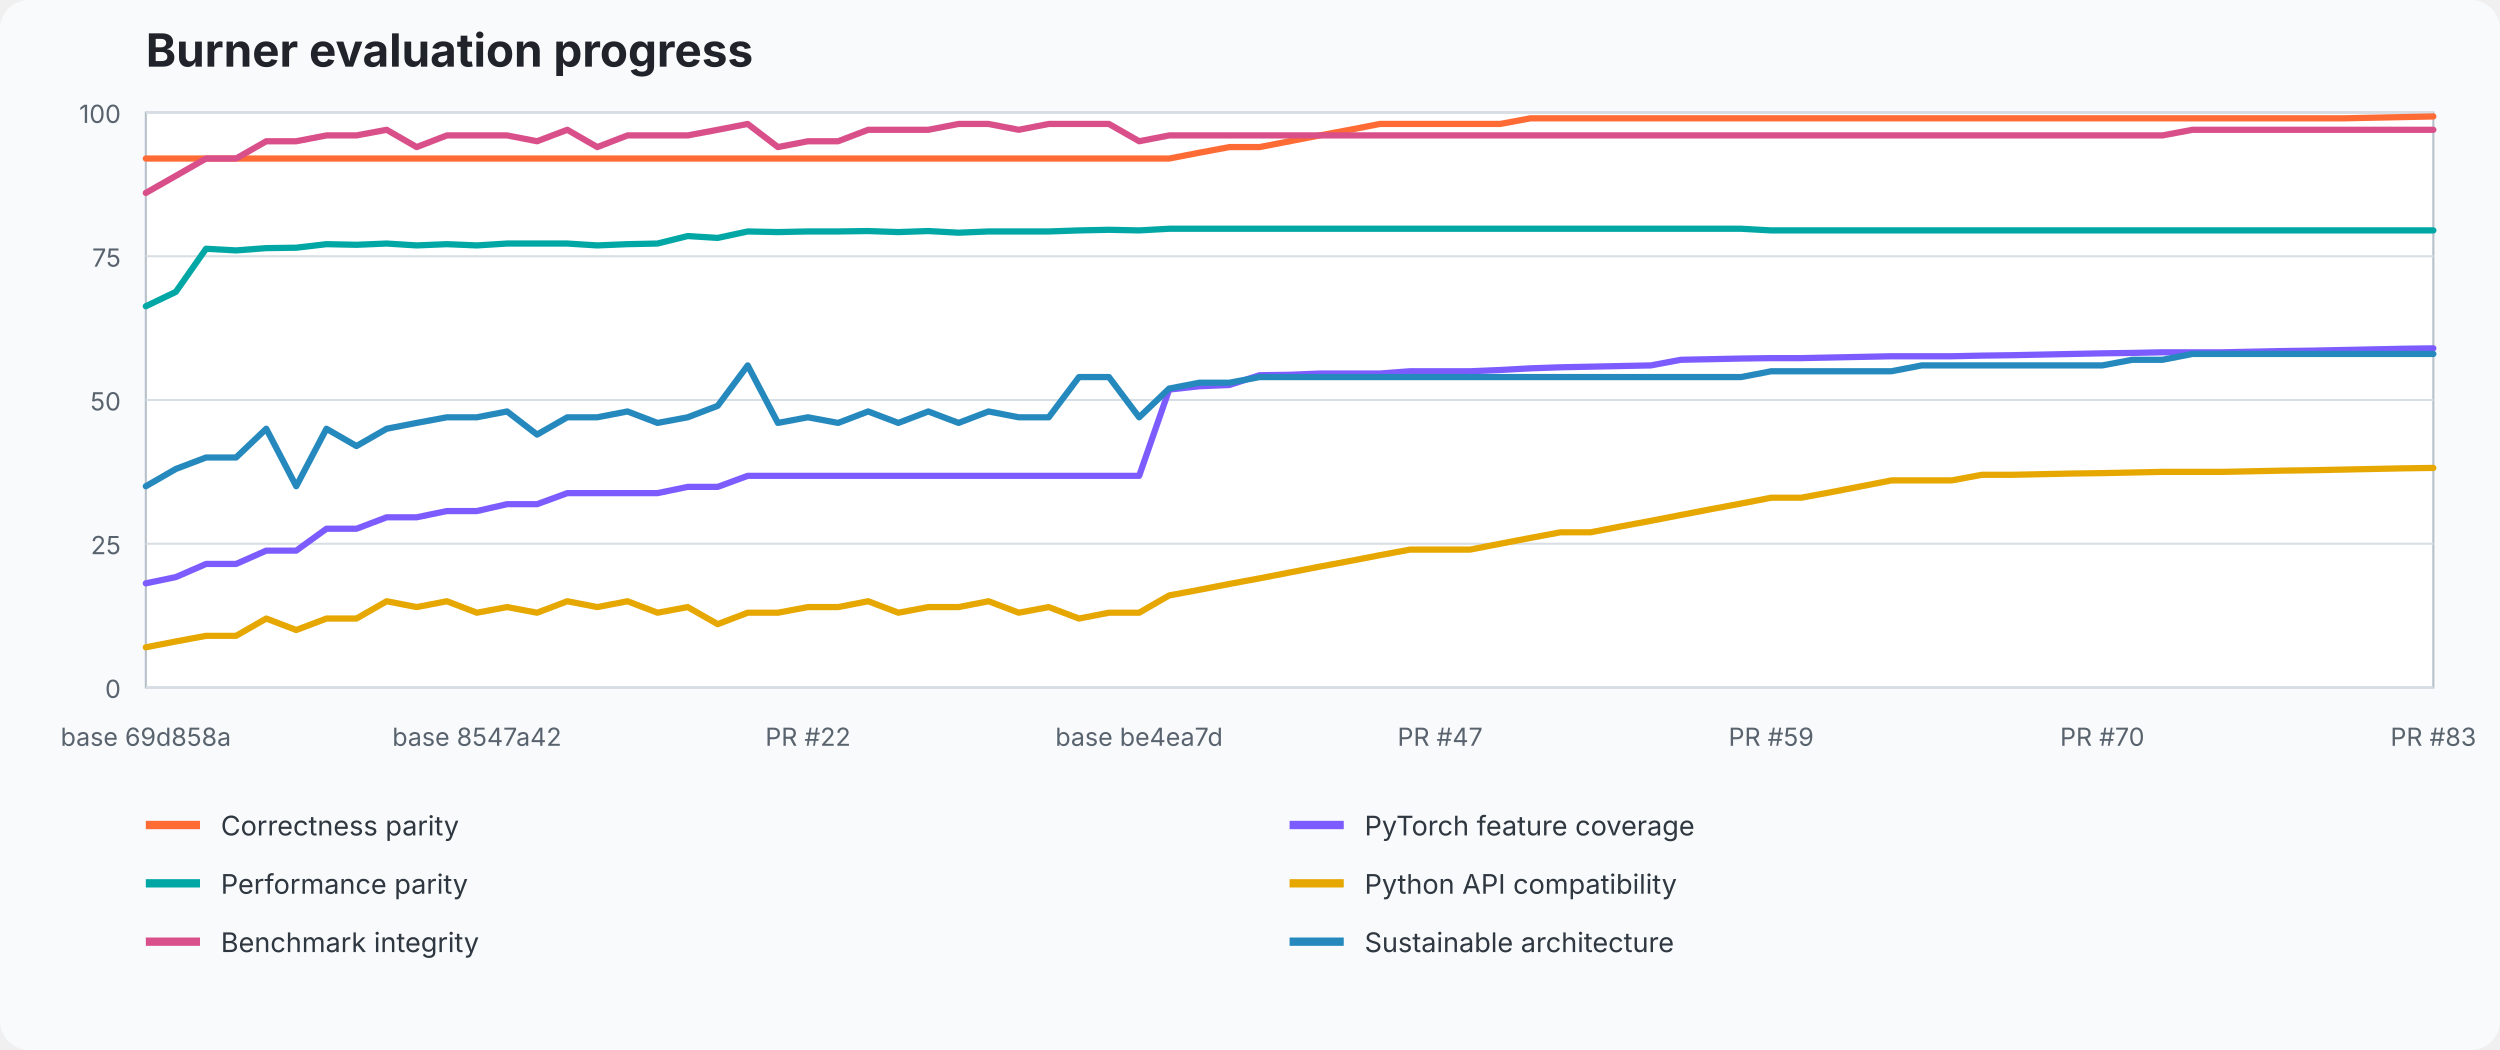
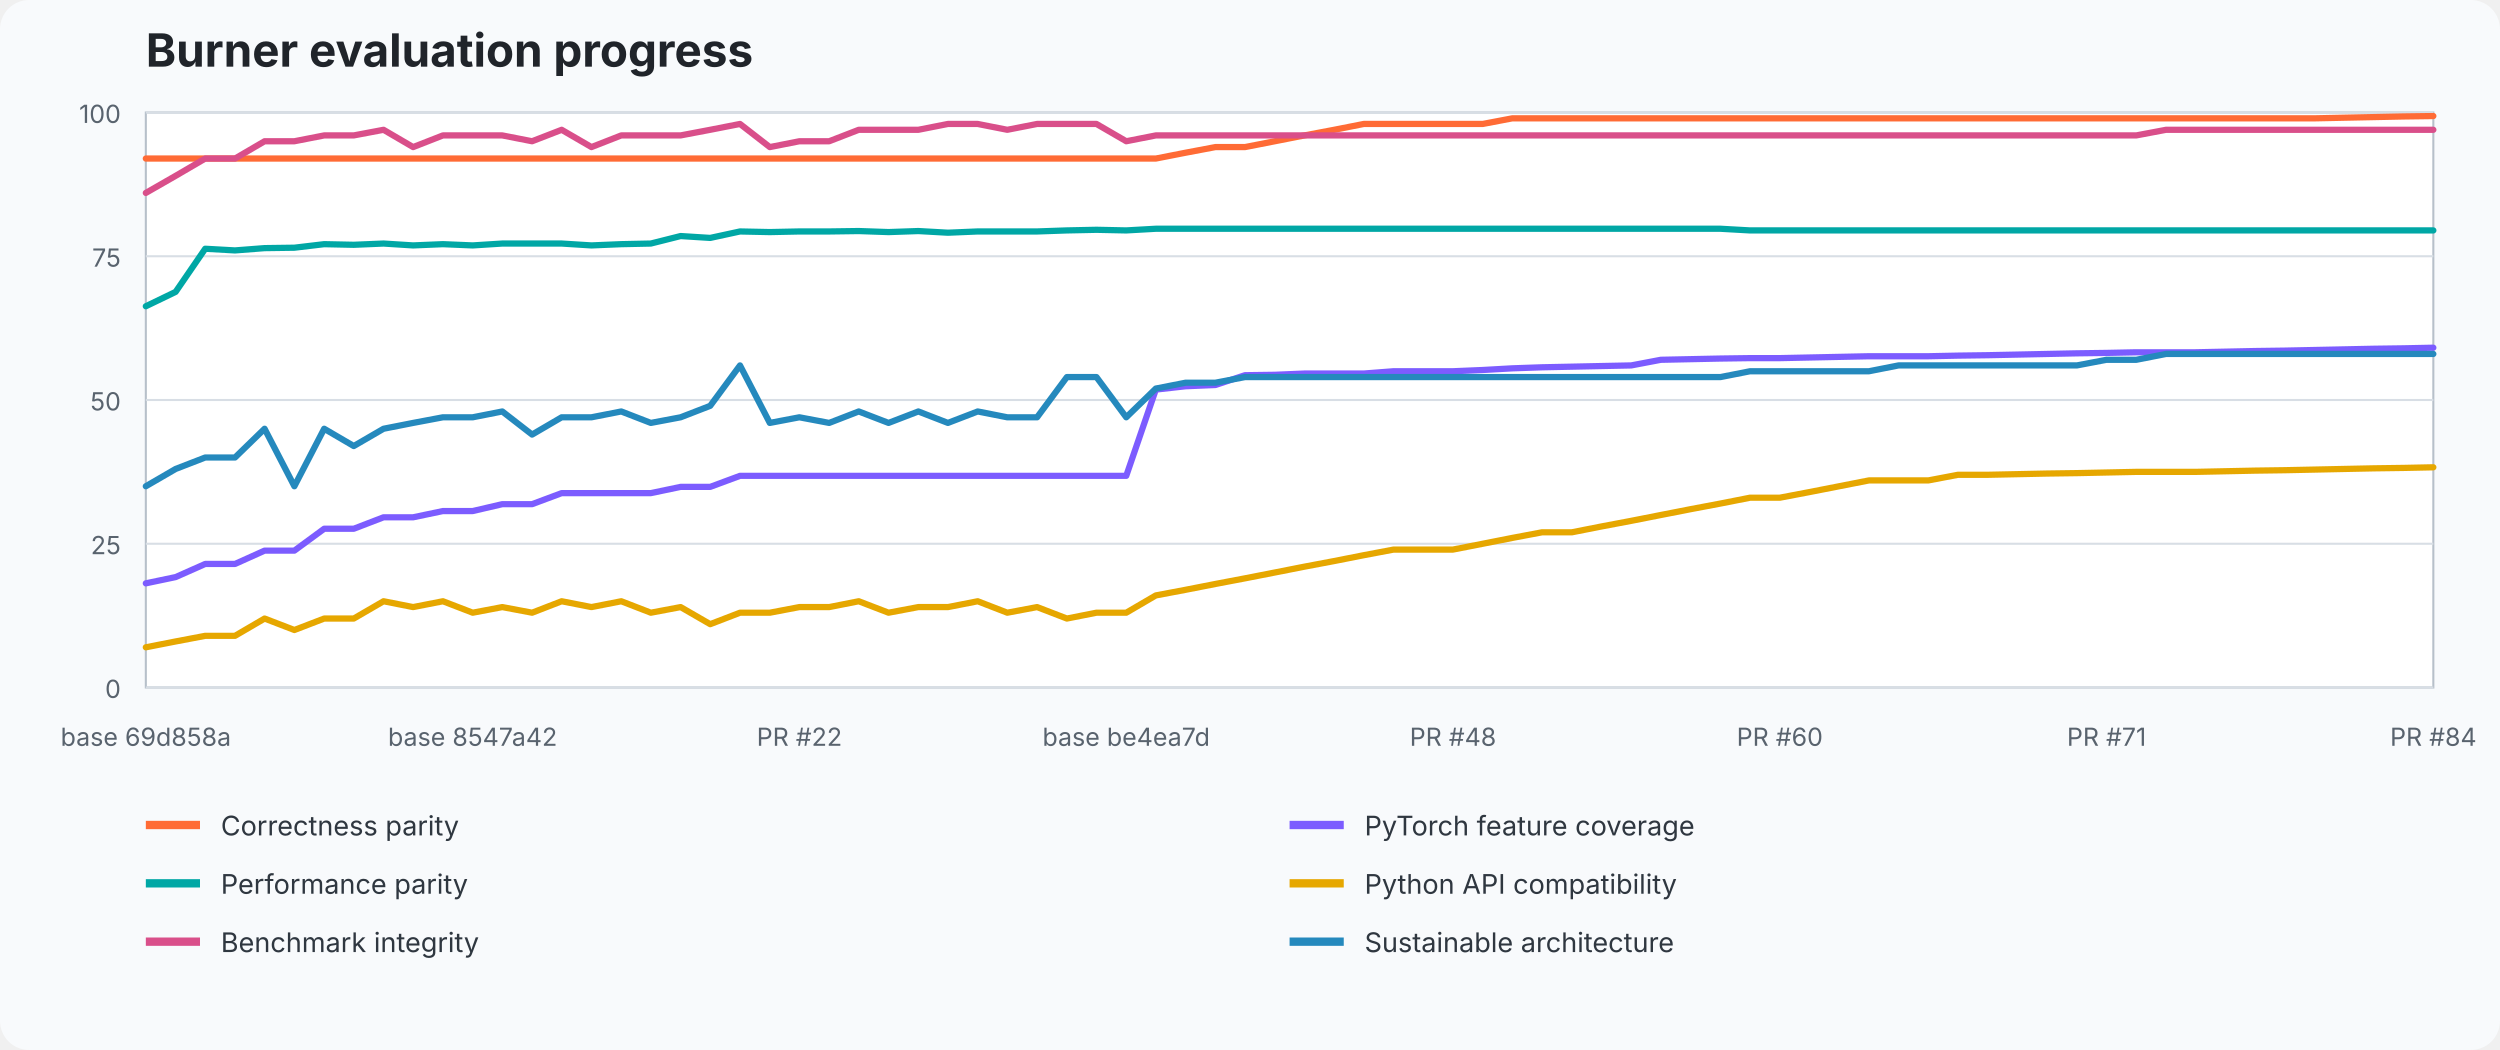
<svg xmlns="http://www.w3.org/2000/svg" width="1200" height="504" viewBox="0 0 1200 504" role="img" aria-labelledby="title desc">
  <style>text{font-family:ui-sans-serif,system-ui,-apple-system,BlinkMacSystemFont,"Segoe UI",sans-serif}.title{font-size:22px;font-weight:700;fill:#20242a}.axis{font-size:12px;fill:#59636e}.legend{font-size:13px;fill:#2f3740}.grid{stroke:#d8dee5;stroke-width:1}.plot{fill:#fff;stroke:#b7c0ca}</style>
  <rect width="100%" height="100%" fill="#f8fafc" rx="14" />
  <text x="70" y="32" class="title">Burner evaluation progress</text>
  <rect x="70" y="54" width="1098" height="276" class="plot" />
  <line x1="70" y1="330" x2="1168" y2="330" class="grid" />
  <text x="58" y="335" text-anchor="end" class="axis">0</text>
  <line x1="70" y1="261" x2="1168" y2="261" class="grid" />
  <text x="58" y="266" text-anchor="end" class="axis">25</text>
  <line x1="70" y1="192" x2="1168" y2="192" class="grid" />
  <text x="58" y="197" text-anchor="end" class="axis">50</text>
  <line x1="70" y1="123" x2="1168" y2="123" class="grid" />
  <text x="58" y="128" text-anchor="end" class="axis">75</text>
  <line x1="70" y1="54" x2="1168" y2="54" class="grid" />
  <text x="58" y="59" text-anchor="end" class="axis">100</text>
-   <polyline points="70.0,76.1 84.4,76.1 98.9,76.1 113.3,76.1 127.8,76.1 142.2,76.1 156.7,76.1 171.1,76.1 185.6,76.1 200.0,76.1 214.5,76.1 228.9,76.1 243.4,76.1 257.8,76.1 272.3,76.1 286.7,76.1 301.2,76.1 315.6,76.1 330.1,76.1 344.5,76.1 358.9,76.1 373.4,76.1 387.8,76.1 402.3,76.1 416.7,76.1 431.2,76.1 445.6,76.1 460.1,76.1 474.5,76.1 489.0,76.1 503.4,76.1 517.9,76.1 532.3,76.1 546.8,76.1 561.2,76.1 575.7,73.3 590.1,70.6 604.6,70.6 619.0,67.8 633.4,65.0 647.9,62.3 662.3,59.5 676.8,59.5 691.2,59.5 705.7,59.5 720.1,59.5 734.6,56.8 749.0,56.8 763.5,56.8 777.9,56.8 792.4,56.8 806.8,56.8 821.3,56.8 835.7,56.8 850.2,56.8 864.6,56.8 879.1,56.8 893.5,56.8 907.9,56.8 922.4,56.8 936.8,56.8 951.3,56.8 965.7,56.8 980.2,56.8 994.6,56.8 1009.1,56.8 1023.5,56.8 1038.0,56.8 1052.4,56.8 1066.9,56.8 1081.3,56.8 1095.8,56.8 1110.2,56.8 1124.7,56.8 1139.1,56.5 1153.6,56.2 1168.0,55.9" fill="none" stroke="#ff6b35" stroke-width="3" stroke-linejoin="round" stroke-linecap="round" />
-   <polyline points="70.0,280.0 84.4,277.0 98.9,270.7 113.3,270.7 127.8,264.3 142.2,264.3 156.7,253.8 171.1,253.8 185.6,248.3 200.0,248.3 214.5,245.3 228.9,245.3 243.4,242.0 257.8,242.0 272.3,236.7 286.7,236.7 301.2,236.7 315.6,236.7 330.1,233.7 344.5,233.7 358.9,228.4 373.4,228.4 387.8,228.4 402.3,228.4 416.7,228.4 431.2,228.4 445.6,228.4 460.1,228.4 474.5,228.4 489.0,228.4 503.4,228.4 517.9,228.4 532.3,228.4 546.8,228.4 561.2,187.0 575.7,185.4 590.1,184.8 604.6,180.1 619.0,179.9 633.4,179.3 647.9,179.3 662.3,179.3 676.8,178.2 691.2,178.2 705.7,178.2 720.1,177.6 734.6,176.8 749.0,176.3 763.5,176.0 777.9,175.7 792.4,175.4 806.8,172.7 821.3,172.4 835.7,172.1 850.2,171.9 864.6,171.9 879.1,171.6 893.5,171.3 907.9,171.0 922.4,171.0 936.8,171.0 951.3,170.7 965.7,170.5 980.2,170.2 994.6,169.9 1009.1,169.6 1023.5,169.4 1038.0,169.1 1052.4,169.1 1066.9,169.1 1081.3,168.8 1095.8,168.5 1110.2,168.3 1124.7,168.0 1139.1,167.7 1153.6,167.4 1168.0,167.2" fill="none" stroke="#7c5cff" stroke-width="3" stroke-linejoin="round" stroke-linecap="round" />
-   <polyline points="70.0,147.0 84.4,140.1 98.9,119.4 113.3,120.2 127.8,119.1 142.2,118.9 156.7,117.2 171.1,117.5 185.6,116.9 200.0,117.8 214.5,117.2 228.9,117.8 243.4,116.9 257.8,116.9 272.3,116.9 286.7,117.8 301.2,117.2 315.6,116.9 330.1,113.3 344.5,114.2 358.9,111.1 373.4,111.4 387.8,111.1 402.3,111.1 416.7,110.9 431.2,111.4 445.6,110.9 460.1,111.7 474.5,111.1 489.0,111.1 503.4,111.1 517.9,110.6 532.3,110.3 546.8,110.6 561.2,109.8 575.7,109.8 590.1,109.8 604.6,109.8 619.0,109.8 633.4,109.8 647.9,109.8 662.3,109.8 676.8,109.8 691.2,109.8 705.7,109.8 720.1,109.8 734.6,109.8 749.0,109.8 763.5,109.8 777.9,109.8 792.4,109.8 806.8,109.8 821.3,109.8 835.7,109.8 850.2,110.6 864.6,110.6 879.1,110.6 893.5,110.6 907.9,110.6 922.4,110.6 936.8,110.6 951.3,110.6 965.7,110.6 980.2,110.6 994.6,110.6 1009.1,110.6 1023.5,110.6 1038.0,110.6 1052.4,110.6 1066.9,110.6 1081.3,110.6 1095.8,110.6 1110.2,110.6 1124.7,110.6 1139.1,110.6 1153.6,110.6 1168.0,110.6" fill="none" stroke="#00a7a5" stroke-width="3" stroke-linejoin="round" stroke-linecap="round" />
-   <polyline points="70.0,310.7 84.4,307.9 98.9,305.2 113.3,305.2 127.8,296.9 142.2,302.4 156.7,296.9 171.1,296.9 185.6,288.6 200.0,291.4 214.5,288.6 228.9,294.1 243.4,291.4 257.8,294.1 272.3,288.6 286.7,291.4 301.2,288.6 315.6,294.1 330.1,291.4 344.5,299.6 358.9,294.1 373.4,294.1 387.8,291.4 402.3,291.4 416.7,288.6 431.2,294.1 445.6,291.4 460.1,291.4 474.5,288.6 489.0,294.1 503.4,291.4 517.9,296.9 532.3,294.1 546.8,294.1 561.2,285.8 575.7,283.1 590.1,280.3 604.6,277.6 619.0,274.8 633.4,272.0 647.9,269.3 662.3,266.5 676.8,263.8 691.2,263.8 705.7,263.8 720.1,261.0 734.6,258.2 749.0,255.5 763.5,255.5 777.9,252.7 792.4,250.0 806.8,247.2 821.3,244.4 835.7,241.7 850.2,238.9 864.6,238.9 879.1,236.2 893.5,233.4 907.9,230.6 922.4,230.6 936.8,230.6 951.3,227.9 965.7,227.9 980.2,227.6 994.6,227.3 1009.1,227.1 1023.5,226.8 1038.0,226.5 1052.4,226.5 1066.9,226.5 1081.3,226.2 1095.8,225.9 1110.2,225.7 1124.7,225.4 1139.1,225.1 1153.6,224.8 1168.0,224.6" fill="none" stroke="#e6a700" stroke-width="3" stroke-linejoin="round" stroke-linecap="round" />
-   <polyline points="70.0,92.6 84.4,84.4 98.9,76.1 113.3,76.1 127.8,67.8 142.2,67.8 156.7,65.0 171.1,65.0 185.6,62.3 200.0,70.6 214.5,65.0 228.9,65.0 243.4,65.0 257.8,67.8 272.3,62.3 286.7,70.6 301.2,65.0 315.6,65.0 330.1,65.0 344.5,62.3 358.9,59.5 373.4,70.6 387.8,67.8 402.3,67.8 416.7,62.3 431.2,62.3 445.6,62.3 460.1,59.5 474.5,59.5 489.0,62.3 503.4,59.5 517.9,59.5 532.3,59.5 546.8,67.8 561.2,65.0 575.7,65.0 590.1,65.0 604.6,65.0 619.0,65.0 633.4,65.0 647.9,65.0 662.3,65.0 676.8,65.0 691.2,65.0 705.7,65.0 720.1,65.0 734.6,65.0 749.0,65.0 763.5,65.0 777.9,65.0 792.4,65.0 806.8,65.0 821.3,65.0 835.7,65.0 850.2,65.0 864.6,65.0 879.1,65.0 893.5,65.0 907.9,65.0 922.4,65.0 936.8,65.0 951.3,65.0 965.7,65.0 980.2,65.0 994.6,65.0 1009.1,65.0 1023.5,65.0 1038.0,65.0 1052.4,62.3 1066.9,62.3 1081.3,62.3 1095.8,62.3 1110.2,62.3 1124.7,62.3 1139.1,62.3 1153.6,62.3 1168.0,62.3" fill="none" stroke="#d94f8a" stroke-width="3" stroke-linejoin="round" stroke-linecap="round" />
-   <polyline points="70.0,233.4 84.4,225.1 98.9,219.6 113.3,219.6 127.8,205.8 142.2,233.4 156.7,205.8 171.1,214.1 185.6,205.8 200.0,203.0 214.5,200.3 228.9,200.3 243.4,197.5 257.8,208.6 272.3,200.3 286.7,200.3 301.2,197.5 315.6,203.0 330.1,200.3 344.5,194.8 358.9,175.4 373.4,203.0 387.8,200.3 402.3,203.0 416.7,197.5 431.2,203.0 445.6,197.5 460.1,203.0 474.5,197.5 489.0,200.3 503.4,200.3 517.9,181.0 532.3,181.0 546.8,200.3 561.2,186.5 575.7,183.7 590.1,183.7 604.6,181.0 619.0,181.0 633.4,181.0 647.9,181.0 662.3,181.0 676.8,181.0 691.2,181.0 705.7,181.0 720.1,181.0 734.6,181.0 749.0,181.0 763.5,181.0 777.9,181.0 792.4,181.0 806.8,181.0 821.3,181.0 835.7,181.0 850.2,178.2 864.6,178.2 879.1,178.2 893.5,178.2 907.9,178.2 922.4,175.4 936.8,175.4 951.3,175.4 965.7,175.4 980.2,175.4 994.6,175.4 1009.1,175.4 1023.5,172.7 1038.0,172.7 1052.4,169.9 1066.9,169.9 1081.3,169.9 1095.8,169.9 1110.2,169.9 1124.7,169.9 1139.1,169.9 1153.6,169.9 1168.0,169.9" fill="none" stroke="#2589bd" stroke-width="3" stroke-linejoin="round" stroke-linecap="round" />
+   <polyline points="70.0,76.1 84.3,76.1 98.5,76.1 112.8,76.1 127.0,76.1 141.3,76.1 155.6,76.1 169.8,76.1 184.1,76.1 198.3,76.1 212.6,76.1 226.9,76.1 241.1,76.1 255.4,76.1 269.6,76.1 283.9,76.1 298.2,76.1 312.4,76.1 326.7,76.1 340.9,76.1 355.2,76.1 369.5,76.1 383.7,76.1 398.0,76.1 412.2,76.1 426.5,76.1 440.8,76.1 455.0,76.1 469.3,76.1 483.5,76.1 497.8,76.1 512.1,76.1 526.3,76.1 540.6,76.1 554.8,76.1 569.1,73.3 583.4,70.6 597.6,70.6 611.9,67.8 626.1,65.0 640.4,62.3 654.6,59.5 668.9,59.5 683.2,59.5 697.4,59.5 711.7,59.5 725.9,56.8 740.2,56.8 754.5,56.8 768.7,56.8 783.0,56.8 797.2,56.8 811.5,56.8 825.8,56.8 840.0,56.8 854.3,56.8 868.5,56.8 882.8,56.8 897.1,56.8 911.3,56.8 925.6,56.8 939.8,56.8 954.1,56.8 968.4,56.8 982.6,56.8 996.9,56.8 1011.1,56.8 1025.4,56.8 1039.7,56.8 1053.9,56.8 1068.2,56.8 1082.4,56.8 1096.7,56.8 1111.0,56.8 1125.2,56.5 1139.5,56.2 1153.7,55.9 1168.0,55.7" fill="none" stroke="#ff6b35" stroke-width="3" stroke-linejoin="round" stroke-linecap="round" />
+   <polyline points="70.0,280.0 84.3,277.0 98.5,270.7 112.8,270.7 127.0,264.3 141.3,264.3 155.6,253.8 169.8,253.8 184.1,248.3 198.3,248.3 212.6,245.3 226.9,245.3 241.1,242.0 255.4,242.0 269.6,236.7 283.9,236.7 298.2,236.7 312.4,236.7 326.7,233.7 340.9,233.7 355.2,228.4 369.5,228.4 383.7,228.4 398.0,228.4 412.2,228.4 426.5,228.4 440.8,228.4 455.0,228.4 469.3,228.4 483.5,228.4 497.8,228.4 512.1,228.4 526.3,228.4 540.6,228.4 554.8,187.0 569.1,185.4 583.4,184.8 597.6,180.1 611.9,179.9 626.1,179.3 640.4,179.3 654.6,179.3 668.9,178.2 683.2,178.2 697.4,178.2 711.7,177.6 725.9,176.8 740.2,176.3 754.5,176.0 768.7,175.7 783.0,175.4 797.2,172.7 811.5,172.4 825.8,172.1 840.0,171.9 854.3,171.9 868.5,171.6 882.8,171.3 897.1,171.0 911.3,171.0 925.6,171.0 939.8,170.7 954.1,170.5 968.4,170.2 982.6,169.9 996.9,169.6 1011.1,169.4 1025.4,169.1 1039.7,169.1 1053.9,169.1 1068.2,168.8 1082.4,168.5 1096.7,168.3 1111.0,168.0 1125.2,167.7 1139.5,167.4 1153.7,167.2 1168.0,166.9" fill="none" stroke="#7c5cff" stroke-width="3" stroke-linejoin="round" stroke-linecap="round" />
+   <polyline points="70.0,147.0 84.3,140.1 98.5,119.4 112.8,120.2 127.0,119.1 141.3,118.9 155.6,117.2 169.8,117.5 184.1,116.9 198.3,117.8 212.6,117.2 226.9,117.8 241.1,116.9 255.4,116.9 269.6,116.9 283.9,117.8 298.2,117.2 312.4,116.9 326.7,113.3 340.9,114.2 355.2,111.1 369.5,111.4 383.7,111.1 398.0,111.1 412.2,110.9 426.5,111.4 440.8,110.9 455.0,111.7 469.3,111.1 483.5,111.1 497.8,111.1 512.1,110.6 526.3,110.3 540.6,110.6 554.8,109.8 569.1,109.8 583.4,109.8 597.6,109.8 611.9,109.8 626.1,109.8 640.4,109.8 654.6,109.8 668.9,109.8 683.2,109.8 697.4,109.8 711.7,109.8 725.9,109.8 740.2,109.8 754.5,109.8 768.7,109.8 783.0,109.8 797.2,109.8 811.5,109.8 825.8,109.8 840.0,110.6 854.3,110.6 868.5,110.6 882.8,110.6 897.1,110.6 911.3,110.6 925.6,110.6 939.8,110.6 954.1,110.6 968.4,110.6 982.6,110.6 996.9,110.6 1011.1,110.6 1025.4,110.6 1039.7,110.6 1053.9,110.6 1068.2,110.6 1082.4,110.6 1096.7,110.6 1111.0,110.6 1125.2,110.6 1139.5,110.6 1153.7,110.6 1168.0,110.6" fill="none" stroke="#00a7a5" stroke-width="3" stroke-linejoin="round" stroke-linecap="round" />
+   <polyline points="70.0,310.7 84.3,307.9 98.5,305.2 112.8,305.2 127.0,296.9 141.3,302.4 155.6,296.9 169.8,296.9 184.1,288.6 198.3,291.4 212.6,288.6 226.9,294.1 241.1,291.4 255.4,294.1 269.6,288.6 283.9,291.4 298.2,288.6 312.4,294.1 326.7,291.4 340.9,299.6 355.2,294.1 369.5,294.1 383.7,291.4 398.0,291.4 412.2,288.6 426.5,294.1 440.8,291.4 455.0,291.4 469.3,288.6 483.5,294.1 497.8,291.4 512.1,296.9 526.3,294.1 540.6,294.1 554.8,285.8 569.1,283.1 583.4,280.3 597.6,277.6 611.9,274.8 626.1,272.0 640.4,269.3 654.6,266.5 668.9,263.8 683.2,263.8 697.4,263.8 711.7,261.0 725.9,258.2 740.2,255.5 754.5,255.5 768.7,252.7 783.0,250.0 797.2,247.2 811.5,244.4 825.8,241.7 840.0,238.9 854.3,238.9 868.5,236.2 882.8,233.4 897.1,230.6 911.3,230.6 925.6,230.6 939.8,227.9 954.1,227.9 968.4,227.6 982.6,227.3 996.9,227.1 1011.1,226.8 1025.4,226.5 1039.7,226.5 1053.9,226.5 1068.2,226.2 1082.4,225.9 1096.7,225.7 1111.0,225.4 1125.2,225.1 1139.5,224.8 1153.7,224.6 1168.0,224.3" fill="none" stroke="#e6a700" stroke-width="3" stroke-linejoin="round" stroke-linecap="round" />
+   <polyline points="70.0,92.6 84.3,84.4 98.5,76.1 112.8,76.1 127.0,67.8 141.3,67.8 155.6,65.0 169.8,65.0 184.1,62.3 198.3,70.6 212.6,65.0 226.9,65.0 241.1,65.0 255.4,67.8 269.6,62.3 283.9,70.6 298.2,65.0 312.4,65.0 326.7,65.0 340.9,62.3 355.2,59.5 369.5,70.6 383.7,67.8 398.0,67.8 412.2,62.3 426.5,62.3 440.8,62.3 455.0,59.5 469.3,59.5 483.5,62.3 497.8,59.5 512.1,59.5 526.3,59.5 540.6,67.8 554.8,65.0 569.1,65.0 583.4,65.0 597.6,65.0 611.9,65.0 626.1,65.0 640.4,65.0 654.6,65.0 668.9,65.0 683.2,65.0 697.4,65.0 711.7,65.0 725.9,65.0 740.2,65.0 754.5,65.0 768.7,65.0 783.0,65.0 797.2,65.0 811.5,65.0 825.8,65.0 840.0,65.0 854.3,65.0 868.5,65.0 882.8,65.0 897.1,65.0 911.3,65.0 925.6,65.0 939.8,65.0 954.1,65.0 968.4,65.0 982.6,65.0 996.9,65.0 1011.1,65.0 1025.4,65.0 1039.7,62.3 1053.9,62.3 1068.2,62.3 1082.4,62.3 1096.7,62.3 1111.0,62.3 1125.2,62.3 1139.5,62.3 1153.7,62.3 1168.0,62.3" fill="none" stroke="#d94f8a" stroke-width="3" stroke-linejoin="round" stroke-linecap="round" />
+   <polyline points="70.0,233.4 84.3,225.1 98.5,219.6 112.8,219.6 127.0,205.8 141.3,233.4 155.6,205.8 169.8,214.1 184.1,205.8 198.3,203.0 212.6,200.3 226.9,200.3 241.1,197.5 255.4,208.6 269.6,200.3 283.9,200.3 298.2,197.5 312.4,203.0 326.7,200.3 340.9,194.8 355.2,175.4 369.5,203.0 383.7,200.3 398.0,203.0 412.2,197.5 426.5,203.0 440.8,197.5 455.0,203.0 469.3,197.5 483.5,200.3 497.8,200.3 512.1,181.0 526.3,181.0 540.6,200.3 554.8,186.5 569.1,183.7 583.4,183.7 597.6,181.0 611.9,181.0 626.1,181.0 640.4,181.0 654.6,181.0 668.9,181.0 683.2,181.0 697.4,181.0 711.7,181.0 725.9,181.0 740.2,181.0 754.5,181.0 768.7,181.0 783.0,181.0 797.2,181.0 811.5,181.0 825.8,181.0 840.0,178.2 854.3,178.2 868.5,178.2 882.8,178.2 897.1,178.2 911.3,175.4 925.6,175.4 939.8,175.4 954.1,175.4 968.4,175.4 982.6,175.4 996.9,175.4 1011.1,172.7 1025.4,172.7 1039.7,169.9 1053.9,169.9 1068.2,169.9 1082.4,169.9 1096.7,169.9 1111.0,169.9 1125.2,169.9 1139.5,169.9 1153.7,169.9 1168.0,169.9" fill="none" stroke="#2589bd" stroke-width="3" stroke-linejoin="round" stroke-linecap="round" />
  <text x="70" y="358" text-anchor="middle" class="axis">base 69d858a</text>
-   <text x="228.921" y="358" text-anchor="middle" class="axis">base 8547a42</text>
-   <text x="387.842" y="358" text-anchor="middle" class="axis">PR #22</text>
-   <text x="546.763" y="358" text-anchor="middle" class="axis">base be4ea7d</text>
-   <text x="691.237" y="358" text-anchor="middle" class="axis">PR #47</text>
-   <text x="850.158" y="358" text-anchor="middle" class="axis">PR #59</text>
-   <text x="1009.079" y="358" text-anchor="middle" class="axis">PR #70</text>
-   <text x="1168" y="358" text-anchor="middle" class="axis">PR #83</text>
+   <text x="226.857" y="358" text-anchor="middle" class="axis">base 8547a42</text>
+   <text x="383.714" y="358" text-anchor="middle" class="axis">PR #22</text>
+   <text x="540.571" y="358" text-anchor="middle" class="axis">base be4ea7d</text>
+   <text x="697.429" y="358" text-anchor="middle" class="axis">PR #48</text>
+   <text x="854.286" y="358" text-anchor="middle" class="axis">PR #60</text>
+   <text x="1011.143" y="358" text-anchor="middle" class="axis">PR #71</text>
+   <text x="1168" y="358" text-anchor="middle" class="axis">PR #84</text>
  <line x1="70" y1="396" x2="96" y2="396" stroke="#ff6b35" stroke-width="4" />
  <text x="106" y="401" class="legend">Correctness parity</text>
  <line x1="619" y1="396" x2="645" y2="396" stroke="#7c5cff" stroke-width="4" />
  <text x="655" y="401" class="legend">PyTorch feature coverage</text>
  <line x1="70" y1="424" x2="96" y2="424" stroke="#00a7a5" stroke-width="4" />
  <text x="106" y="429" class="legend">Performance parity</text>
  <line x1="619" y1="424" x2="645" y2="424" stroke="#e6a700" stroke-width="4" />
  <text x="655" y="429" class="legend">Python API compatibility</text>
  <line x1="70" y1="452" x2="96" y2="452" stroke="#d94f8a" stroke-width="4" />
  <text x="106" y="457" class="legend">Benchmark integrity</text>
  <line x1="619" y1="452" x2="645" y2="452" stroke="#2589bd" stroke-width="4" />
  <text x="655" y="457" class="legend">Sustainable architecture</text>
</svg>
